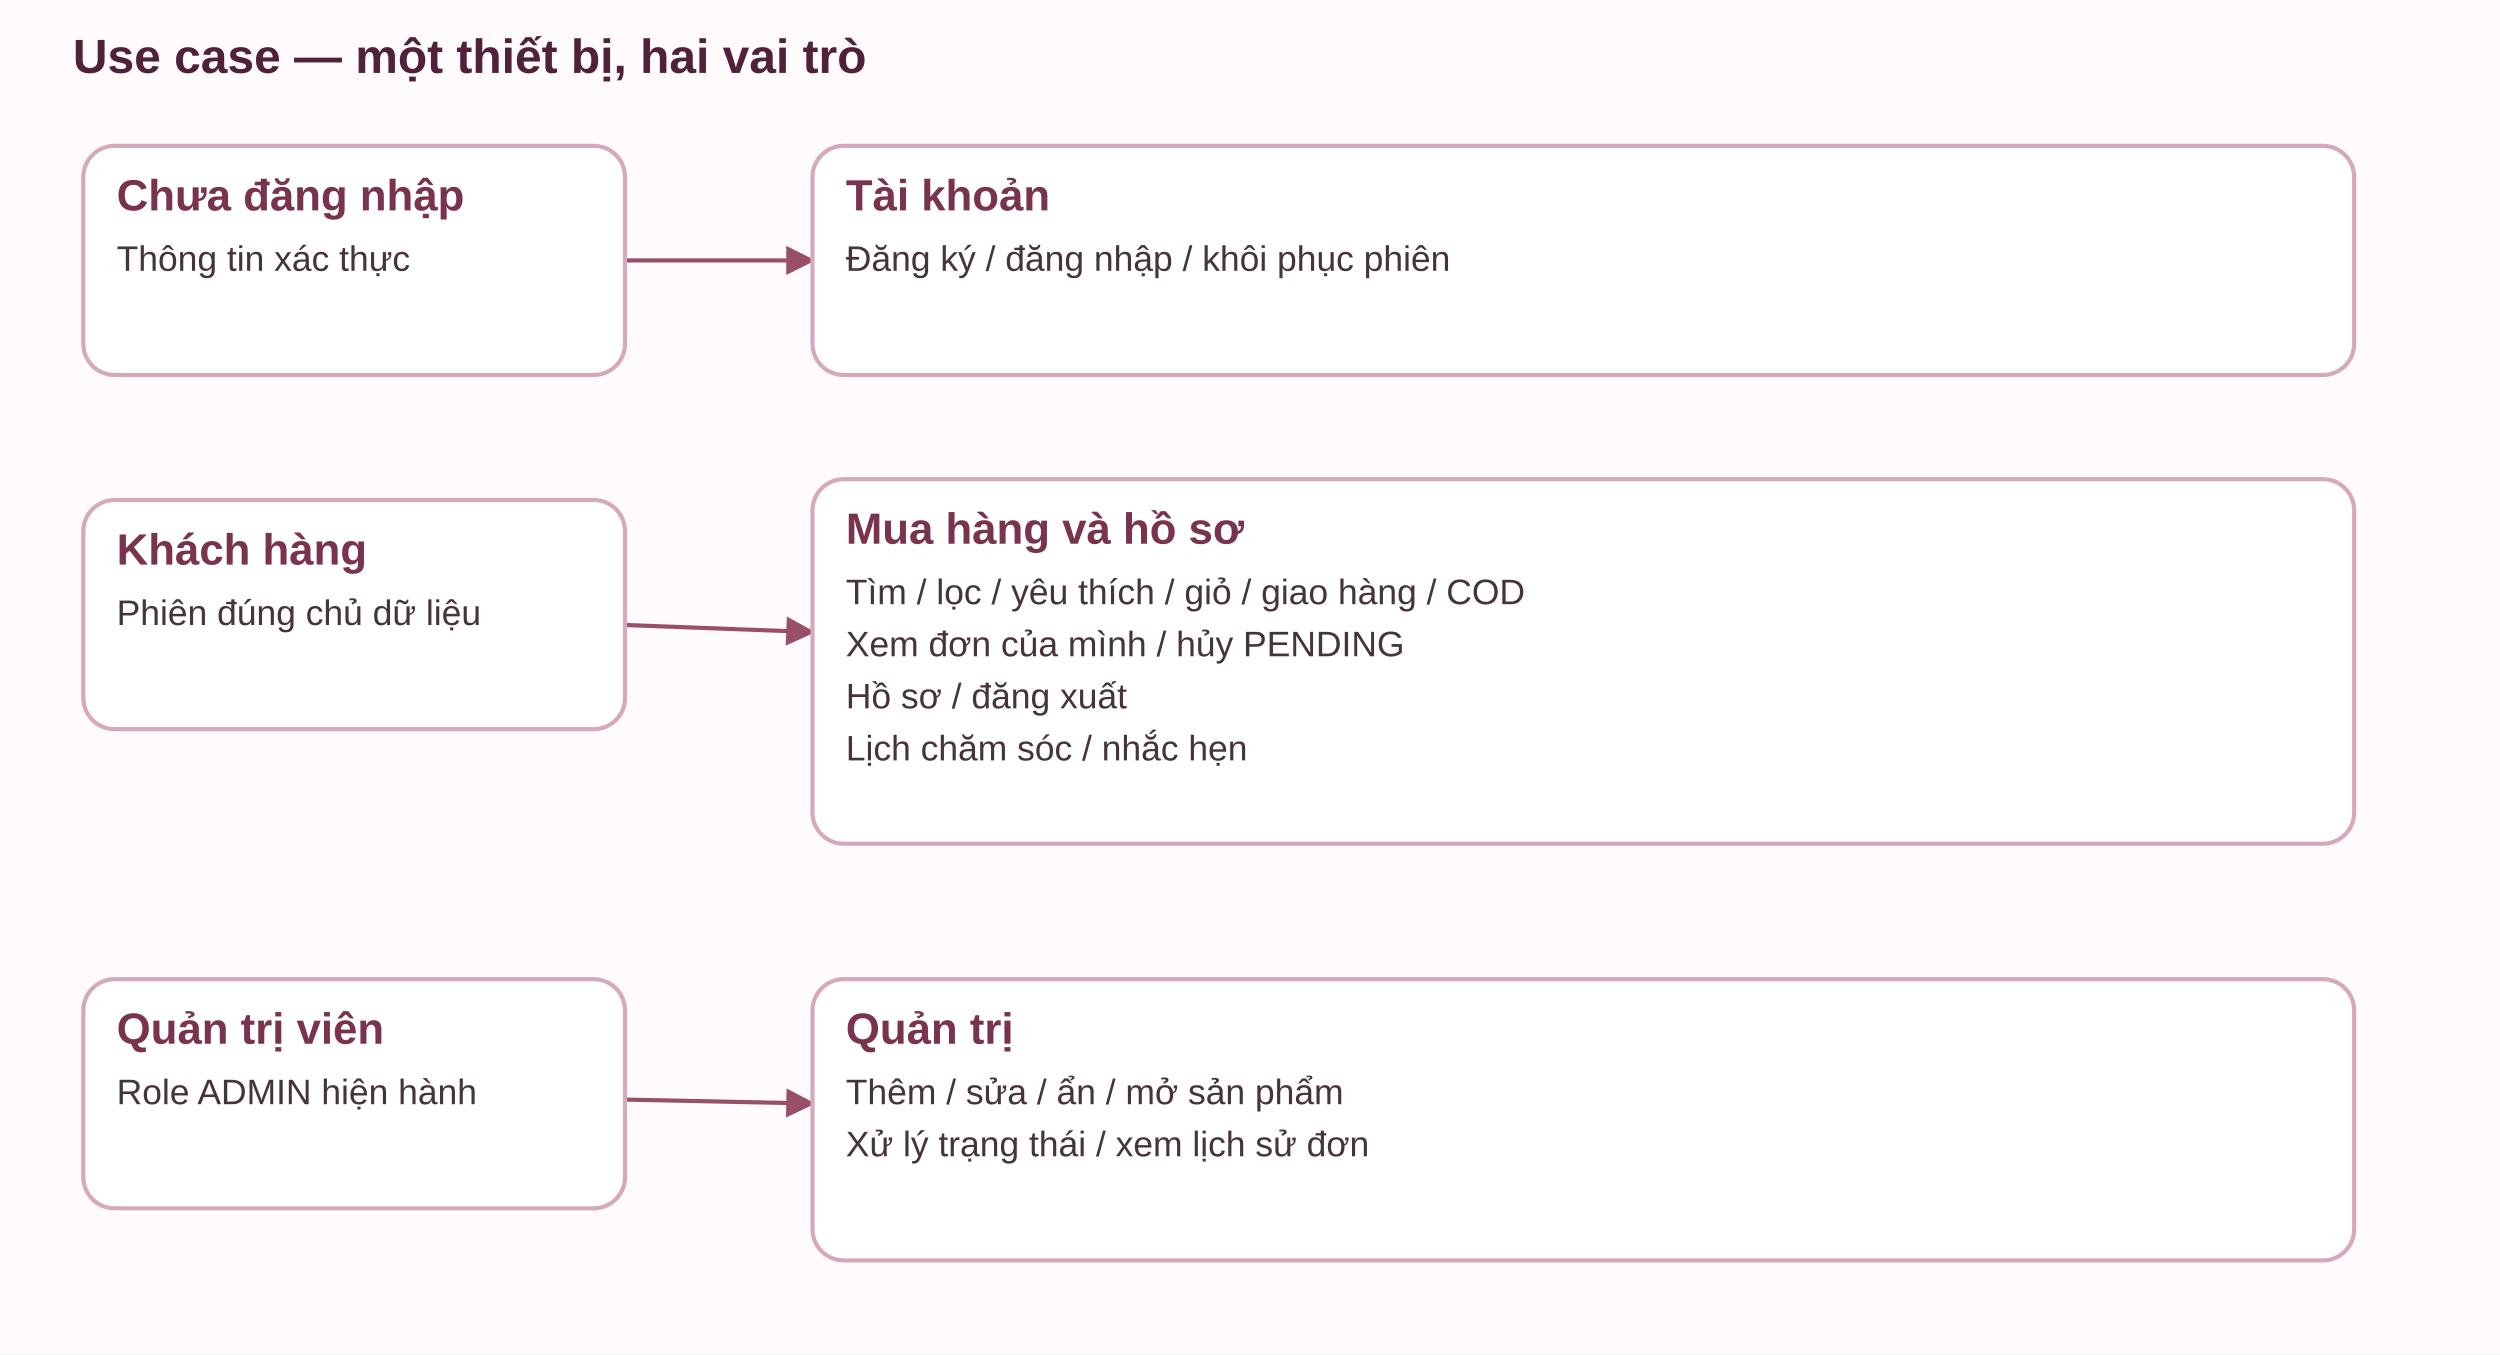
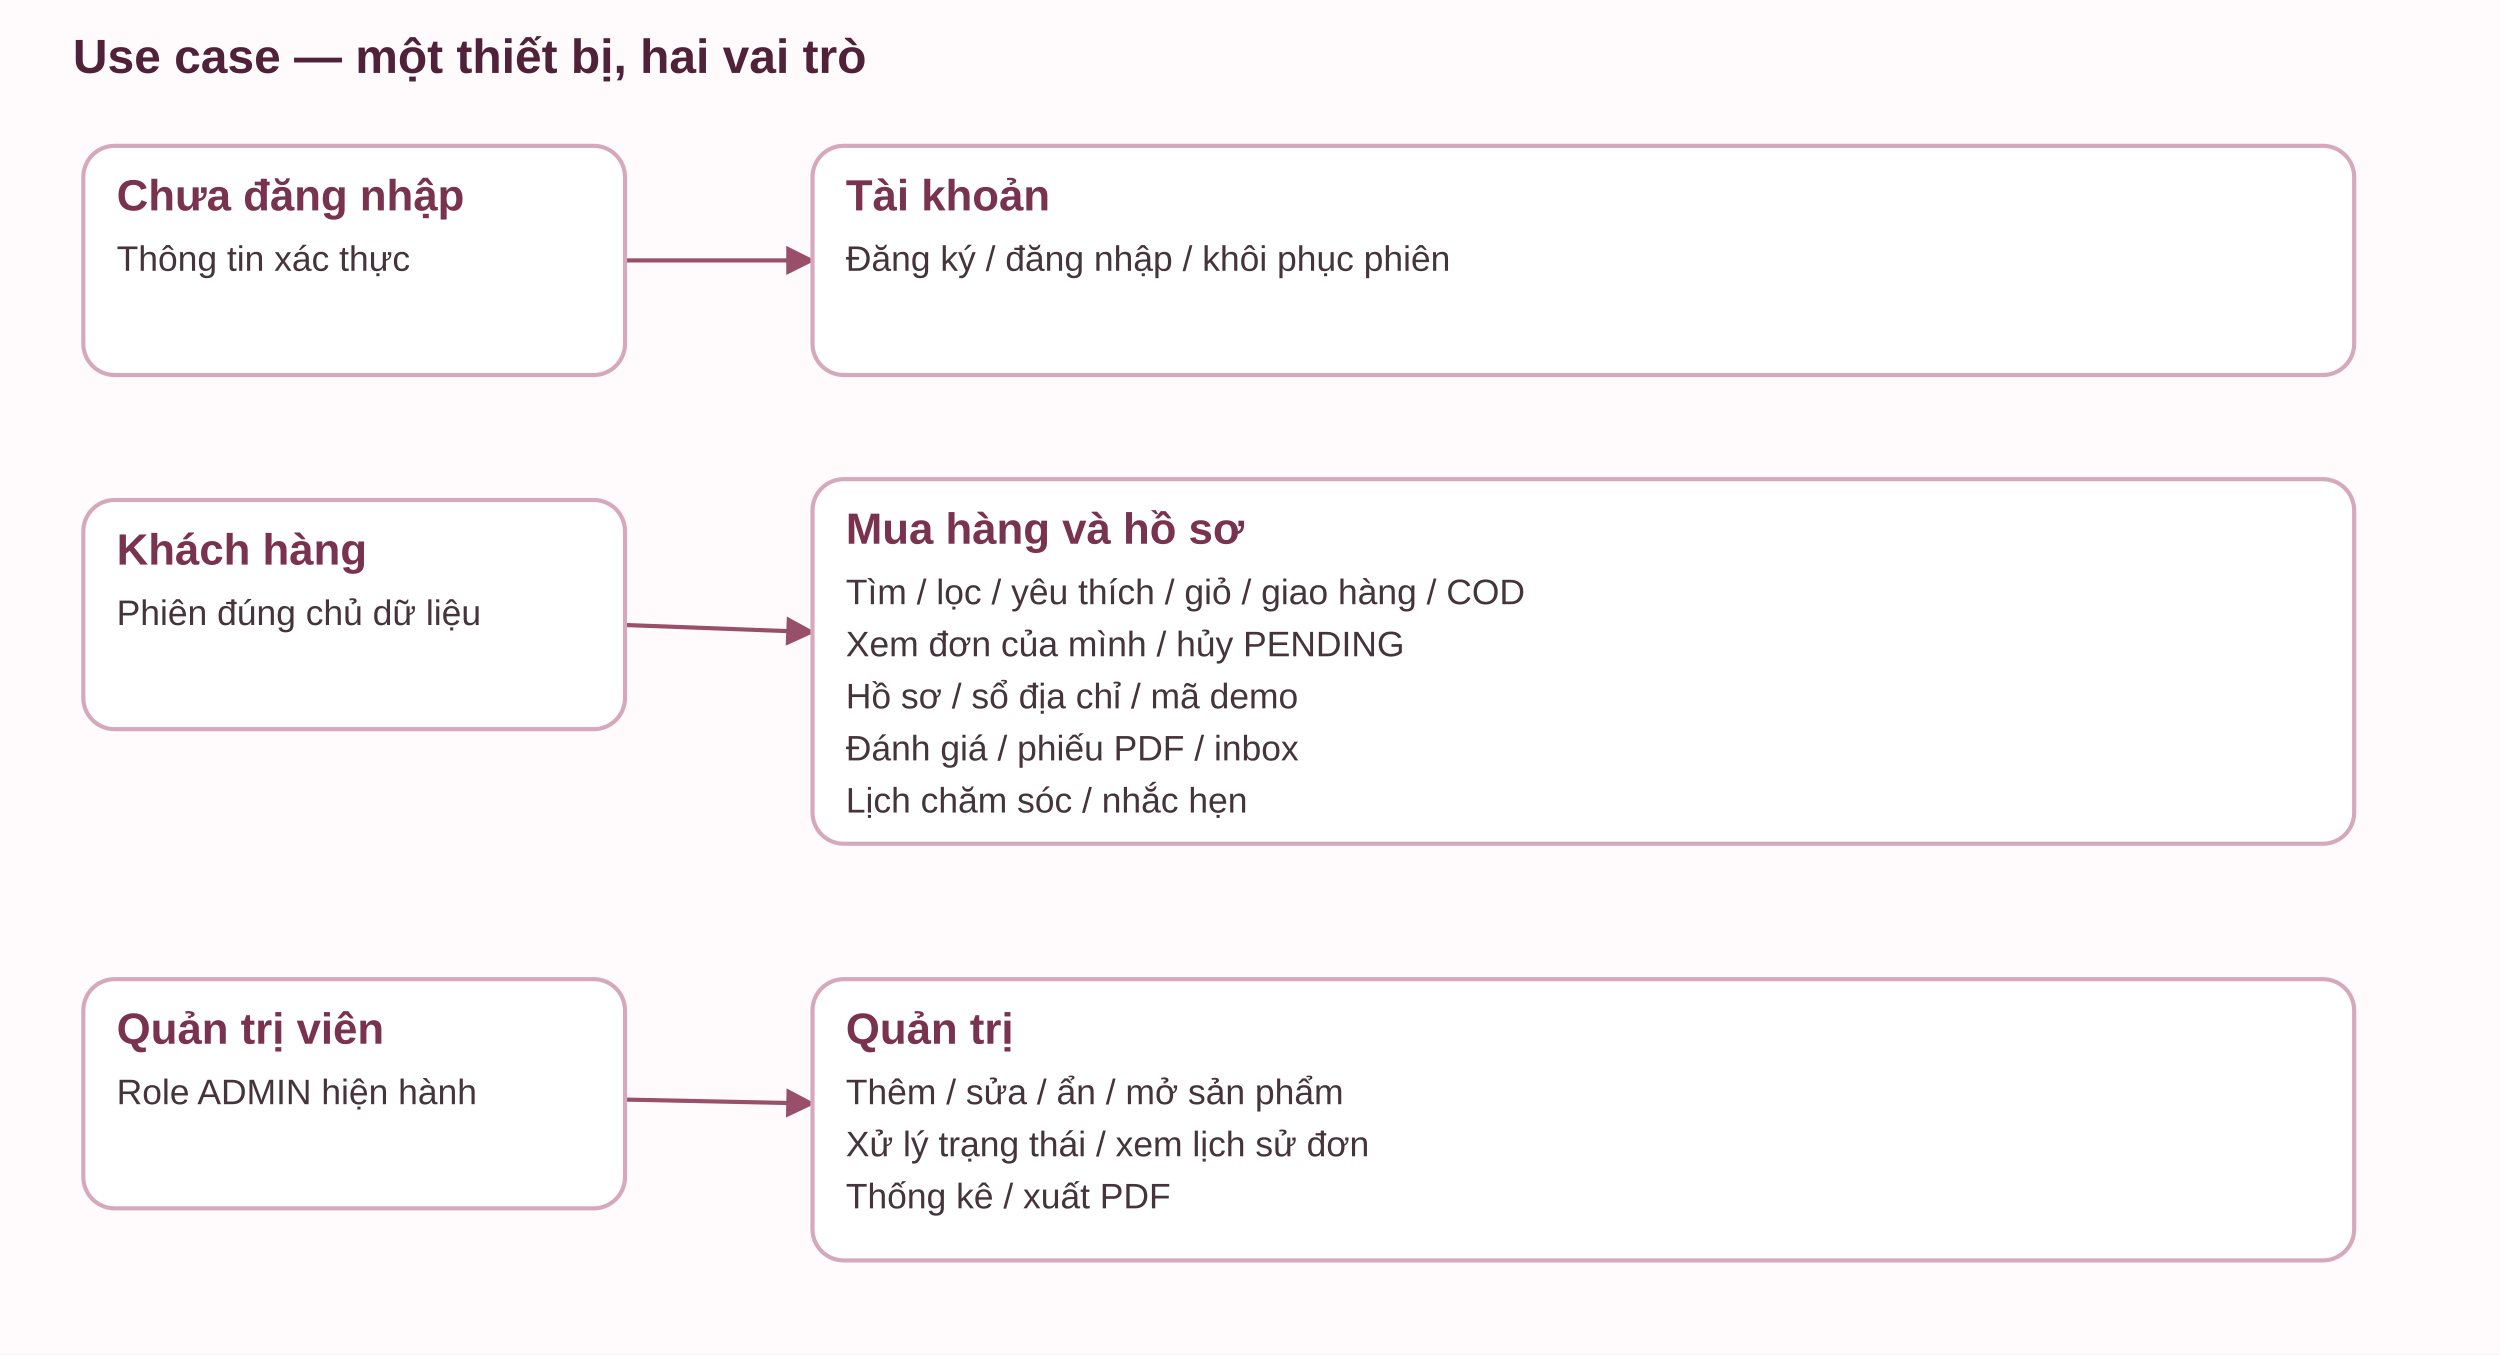
<svg xmlns="http://www.w3.org/2000/svg" width="1200" height="650" viewBox="0 0 1200 650" role="img" aria-labelledby="title">
  <defs>
    <marker id="arrow" viewBox="0 0 10 10" refX="9" refY="5" markerWidth="7" markerHeight="7" orient="auto-start-reverse">
      <path d="M0 0 L10 5 L0 10Z" fill="#98506a" />
    </marker>
  </defs>
  <rect width="1200" height="650" fill="#fffafc" />
  <text x="35" y="35" font-family="Arial,sans-serif" font-size="23" font-weight="bold" fill="#502239">Use case — một thiết bị, hai vai trò</text>
  <path d="M300.0 125.0 L390.0 125.0" stroke="#98506a" stroke-width="2" fill="none" marker-end="url(#arrow)" />
  <path d="M300.0 300.0 L390.0 303.4" stroke="#98506a" stroke-width="2" fill="none" marker-end="url(#arrow)" />
  <path d="M300.0 527.8 L390.0 529.7" stroke="#98506a" stroke-width="2" fill="none" marker-end="url(#arrow)" />
  <rect x="40" y="70" width="260" height="110" rx="15" fill="#fff" stroke="#d5a9bb" stroke-width="2" />
  <text x="56" y="101" font-family="Arial,sans-serif" font-size="21" font-weight="bold" fill="#79334f">Chưa đăng nhập</text>
  <text x="56" y="130" font-family="Arial,sans-serif" font-size="17" fill="#45343b">Thông tin xác thực</text>
  <rect x="40" y="240" width="260" height="110" rx="15" fill="#fff" stroke="#d5a9bb" stroke-width="2" />
  <text x="56" y="271" font-family="Arial,sans-serif" font-size="21" font-weight="bold" fill="#79334f">Khách hàng</text>
  <text x="56" y="300" font-family="Arial,sans-serif" font-size="17" fill="#45343b">Phiên đúng chủ dữ liệu</text>
  <rect x="40" y="470" width="260" height="110" rx="15" fill="#fff" stroke="#d5a9bb" stroke-width="2" />
  <text x="56" y="501" font-family="Arial,sans-serif" font-size="21" font-weight="bold" fill="#79334f">Quản trị viên</text>
  <text x="56" y="530" font-family="Arial,sans-serif" font-size="17" fill="#45343b">Role ADMIN hiện hành</text>
  <rect x="390" y="70" width="740" height="110" rx="15" fill="#fff" stroke="#d5a9bb" stroke-width="2" />
  <text x="406" y="101" font-family="Arial,sans-serif" font-size="21" font-weight="bold" fill="#79334f">Tài khoản</text>
  <text x="406" y="130" font-family="Arial,sans-serif" font-size="17" fill="#45343b">Đăng ký / đăng nhập / khôi phục phiên</text>
  <rect x="390" y="230" width="740" height="175" rx="15" fill="#fff" stroke="#d5a9bb" stroke-width="2" />
  <text x="406" y="261" font-family="Arial,sans-serif" font-size="21" font-weight="bold" fill="#79334f">Mua hàng và hồ sơ</text>
  <text x="406" y="290" font-family="Arial,sans-serif" font-size="17" fill="#45343b">Tìm / lọc / yêu thích / giỏ / giao hàng / COD</text>
  <text x="406" y="315" font-family="Arial,sans-serif" font-size="17" fill="#45343b">Xem đơn của mình / hủy PENDING</text>
-   <text x="406" y="340" font-family="Arial,sans-serif" font-size="17" fill="#45343b">Hồ sơ / đăng xuất</text>
-   <text x="406" y="365" font-family="Arial,sans-serif" font-size="17" fill="#45343b">Lịch chăm sóc / nhắc hẹn</text>
+   <text x="406" y="340" font-family="Arial,sans-serif" font-size="17" fill="#45343b">Hồ sơ / sổ địa chỉ / mã demo</text>
+   <text x="406" y="365" font-family="Arial,sans-serif" font-size="17" fill="#45343b">Đánh giá / phiếu PDF / inbox</text>
+   <text x="406" y="390" font-family="Arial,sans-serif" font-size="17" fill="#45343b">Lịch chăm sóc / nhắc hẹn</text>
  <rect x="390" y="470" width="740" height="135" rx="15" fill="#fff" stroke="#d5a9bb" stroke-width="2" />
  <text x="406" y="501" font-family="Arial,sans-serif" font-size="21" font-weight="bold" fill="#79334f">Quản trị</text>
  <text x="406" y="530" font-family="Arial,sans-serif" font-size="17" fill="#45343b">Thêm / sửa / ẩn / mở sản phẩm</text>
  <text x="406" y="555" font-family="Arial,sans-serif" font-size="17" fill="#45343b">Xử lý trạng thái / xem lịch sử đơn</text>
+   <text x="406" y="580" font-family="Arial,sans-serif" font-size="17" fill="#45343b">Thống kê / xuất PDF</text>
</svg>
